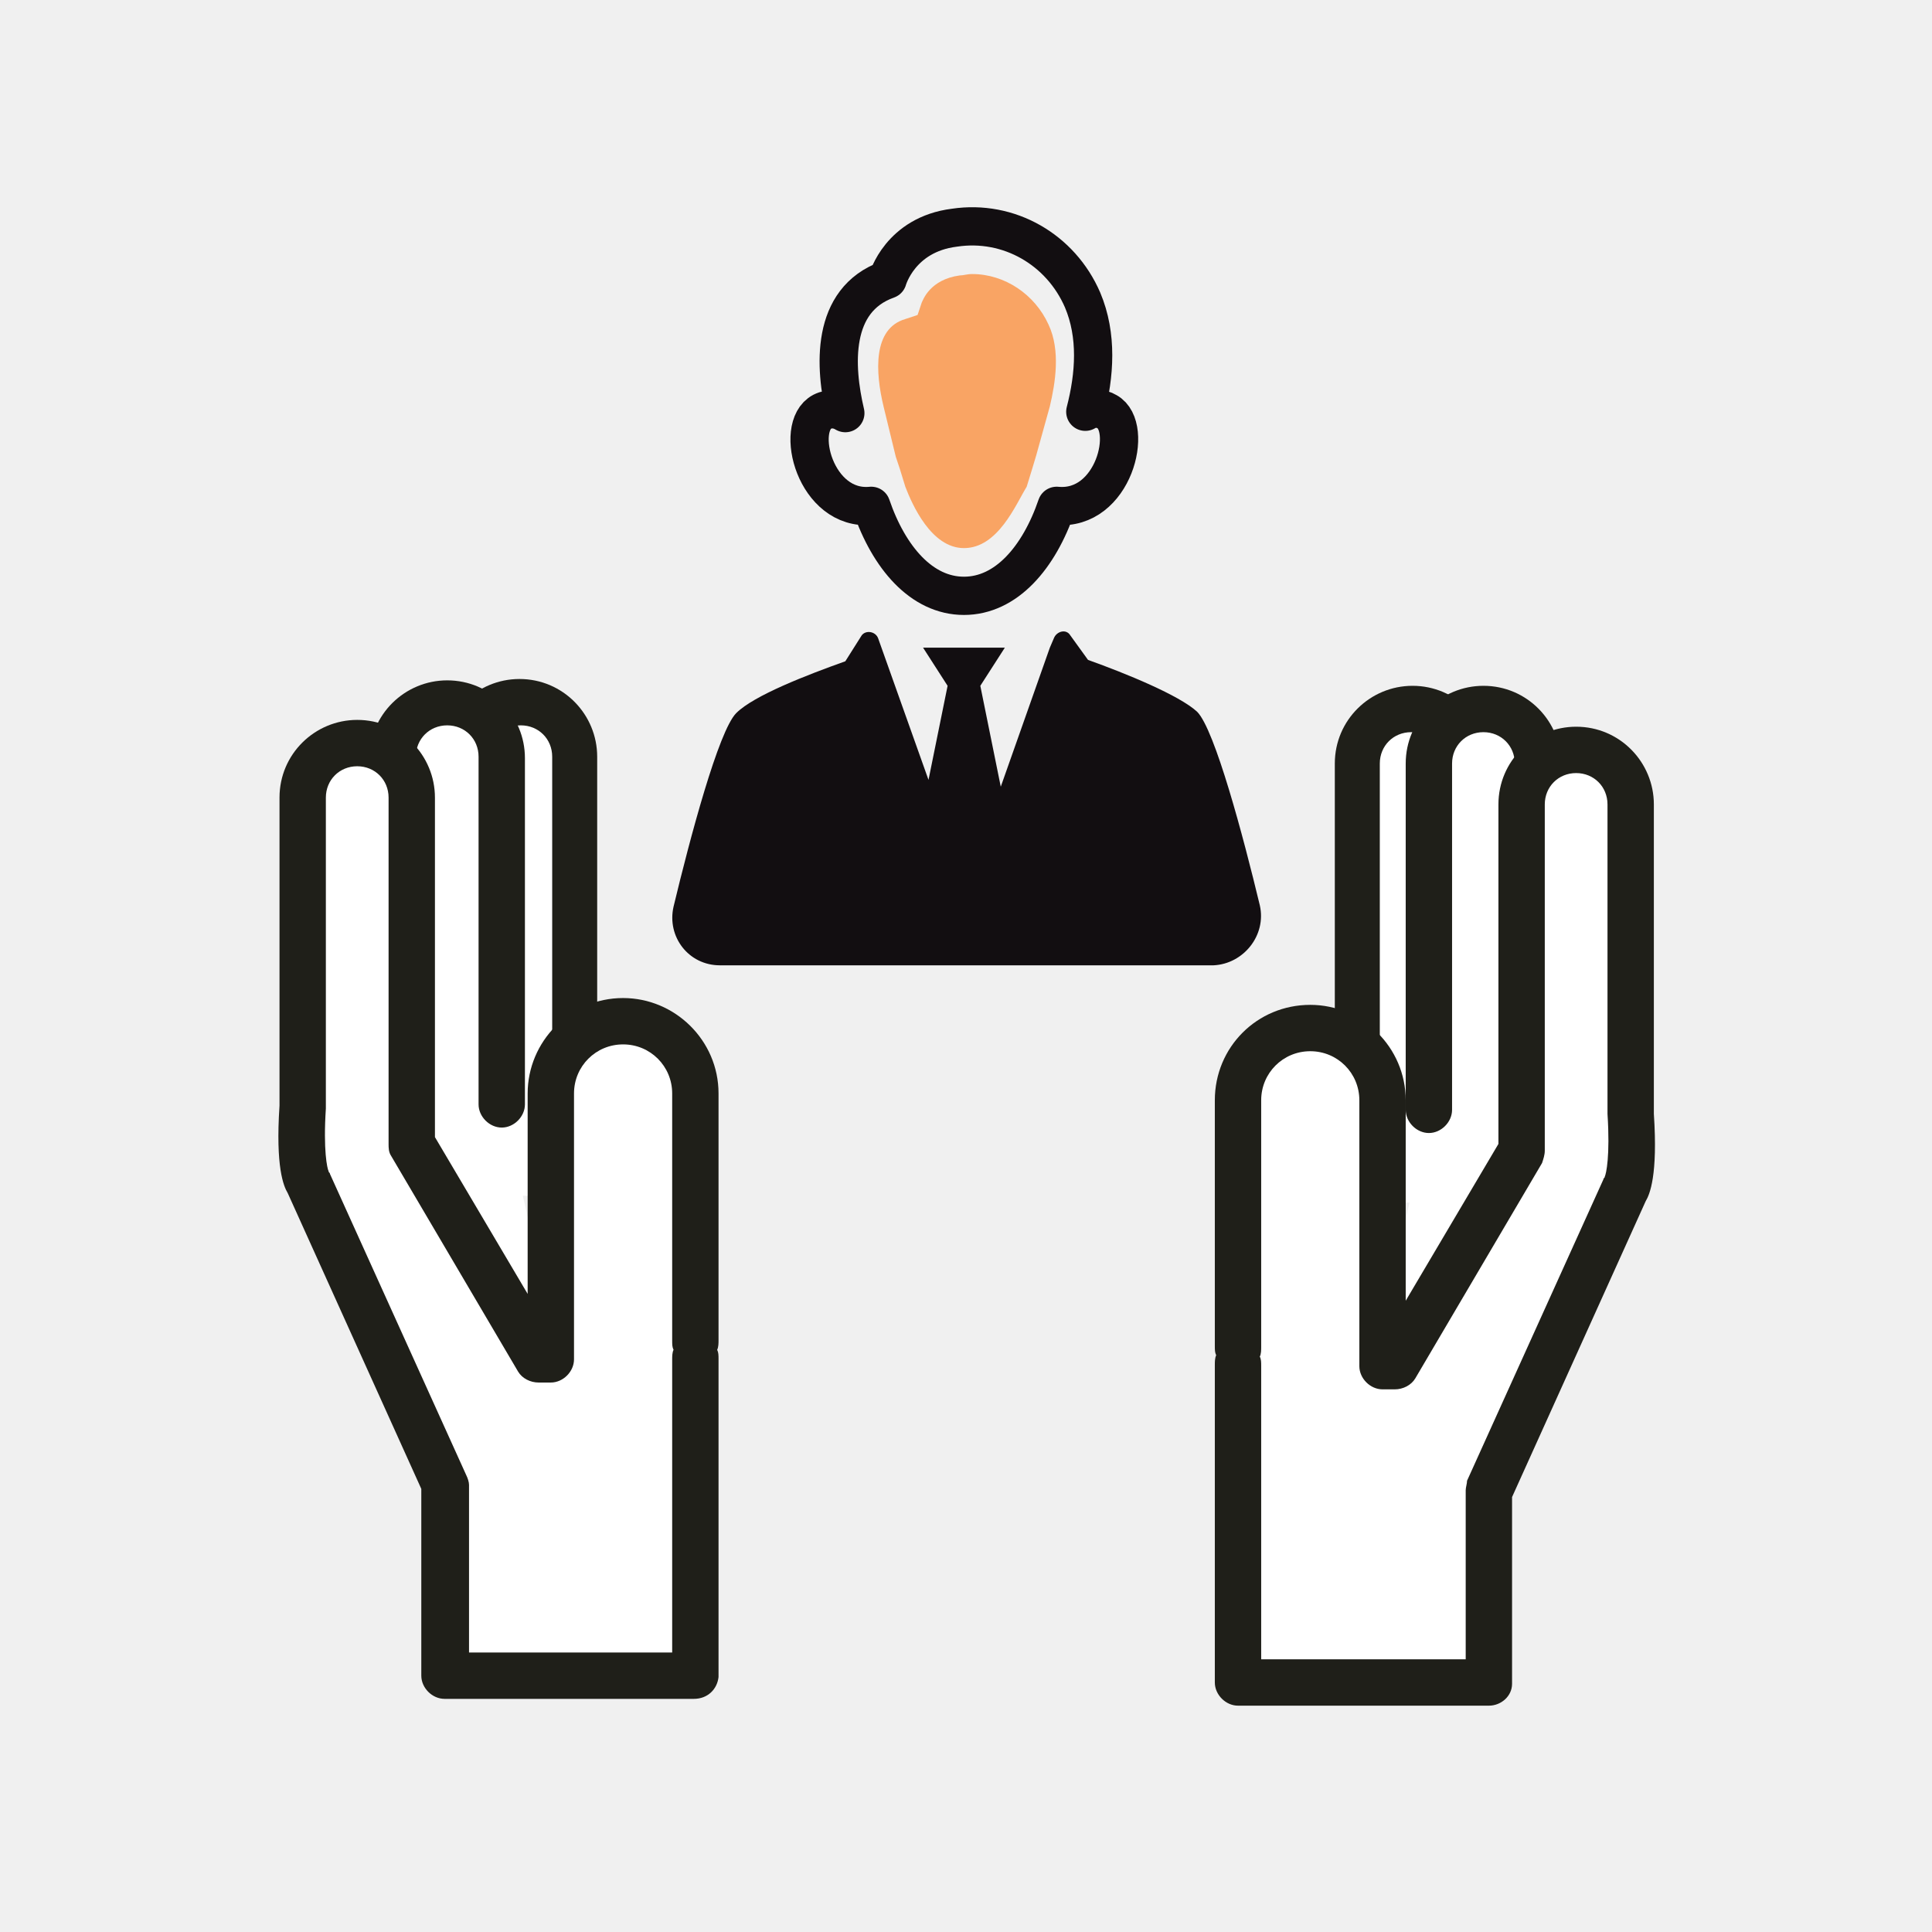
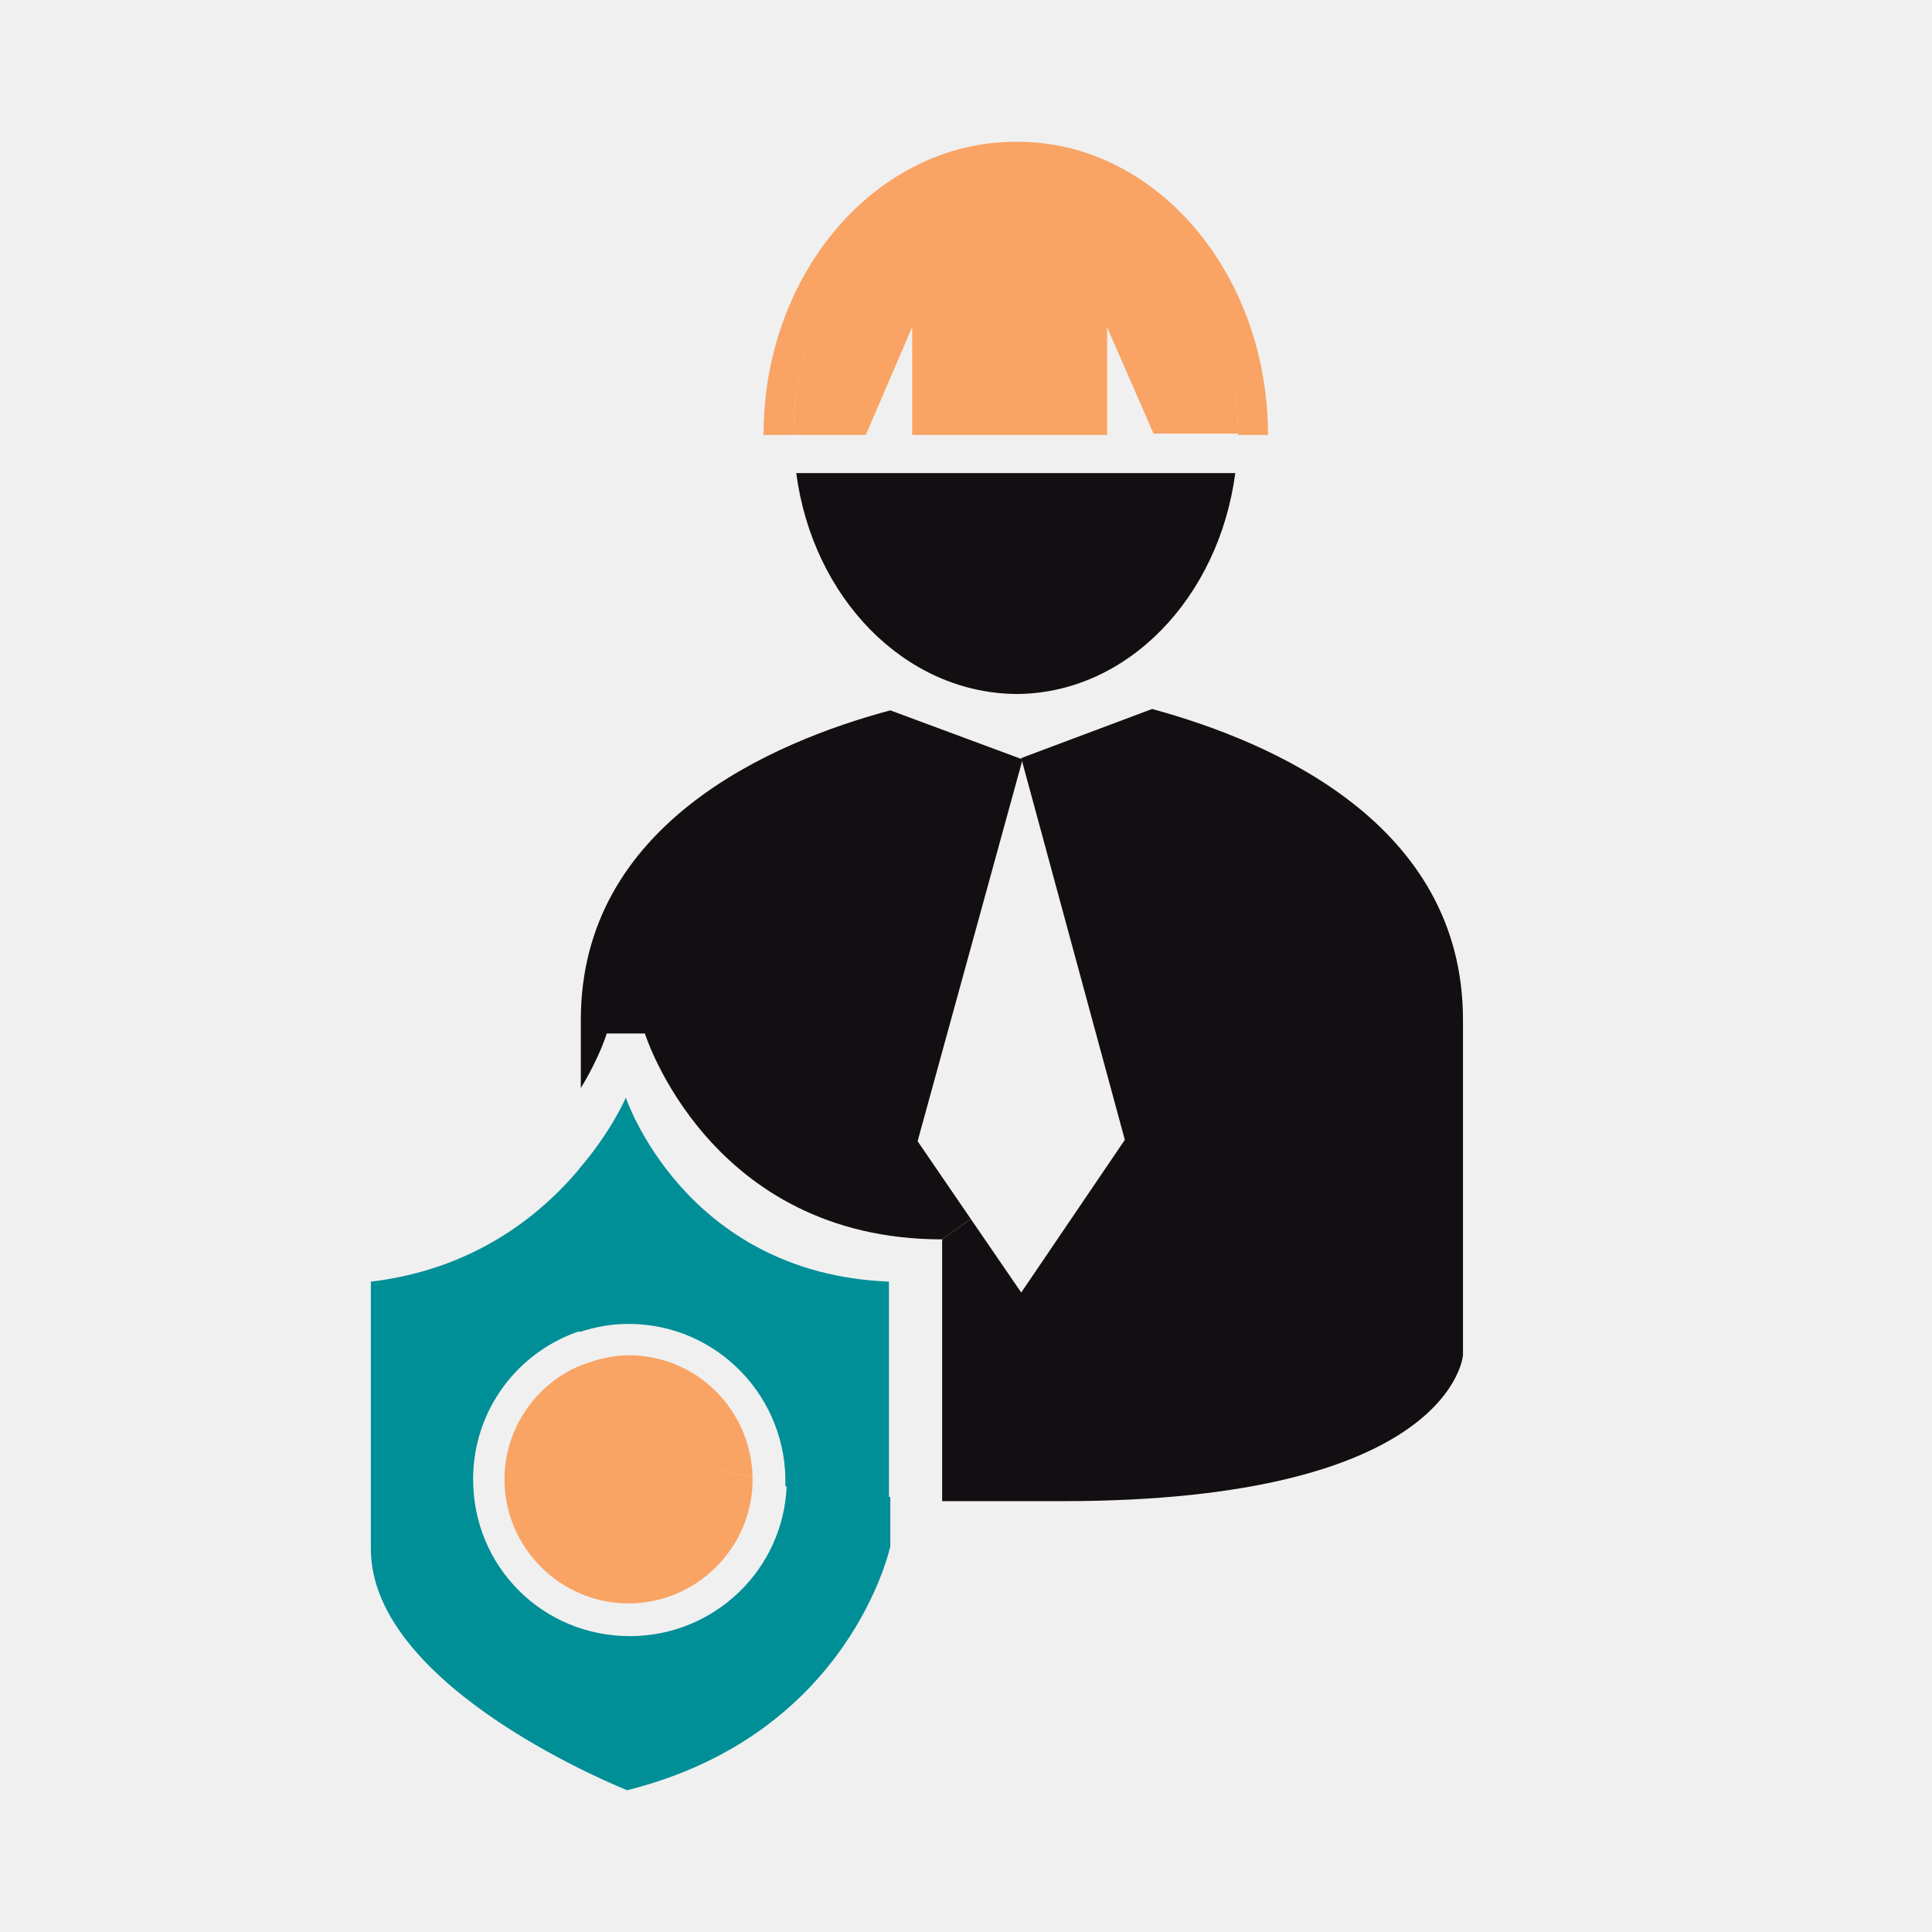
<svg xmlns="http://www.w3.org/2000/svg" version="1.1" id="Layer_1" x="0px" y="0px" viewBox="0 0 141.7 141.7" style="enable-background:new 0 0 141.7 141.7;" xml:space="preserve">
  <style type="text/css">
- 	.st0{fill:#FFFFFF;stroke:#1F1F19;stroke-width:3.4;stroke-linecap:round;stroke-linejoin:round;stroke-miterlimit:10;}
- 	.st1{fill:#FFFFFF;}
- 	.st2{fill:#1F1F19;}
- 	.st3{fill:none;stroke:#120E11;stroke-width:2.806;stroke-linecap:round;stroke-linejoin:round;stroke-miterlimit:10;}
- 	.st4{fill:#F9A464;}
- 	.st5{fill:#120E11;}
+ 	.st0{fill:#120E11;}
+ 	.st1{fill:#008F97;}
+ 	.st2{fill:#F9A464;}
</style>
-   <g>
-     <g>
-       <path class="st0" d="M81.4,113.3" />
-     </g>
+   <g id="XMLID_60_">
    <g>
      <g>
-         <path class="st1" d="M105.3,88.2l1.9-3.9c0.6-1,0.7-2.1,0.4-3.1V56c0-2.2-1.8-4-4-4s-4,1.8-4,4v25.4l-4.1,6.8" />
-         <path class="st2" d="M105.3,89.9c-0.3,0-0.5-0.1-0.8-0.2c-0.8-0.4-1.2-1.4-0.8-2.3l1.9-3.9c0,0,0-0.1,0.1-0.1     c0.3-0.5,0.4-1.2,0.2-1.8c0-0.1-0.1-0.3-0.1-0.4V56c0-1.3-1-2.3-2.3-2.3s-2.3,1-2.3,2.3v25.4c0,0.3-0.1,0.6-0.2,0.9l-4.1,6.8     c-0.5,0.8-1.5,1.1-2.3,0.6s-1.1-1.5-0.6-2.3l3.9-6.4V56c0-3.2,2.6-5.7,5.7-5.7c3.2,0,5.7,2.6,5.7,5.7v25c0.3,1.4,0.1,2.8-0.6,4.1     l-1.9,3.8C106.5,89.5,105.9,89.9,105.3,89.9z" />
+         <path class="st0" d="M107.3,74.8c0,20.9,0,24.6,0,24.6s-0.8,10.7-29.4,10.7H72c-1,0-2,0-2.9,0V90.9l2.1-1.5l3.7,5.4l7.6-11.2     l-7.6-28v0l9.6-3.6h0C93.3,54.4,107.3,60.4,107.3,74.8z" />
      </g>
      <g>
-         <path class="st1" d="M99.2,106.9l13.3-22.6c0.6-1,0.7-2.1,0.4-3.1V56c0-2.2-1.8-4-4-4s-4,1.8-4,4v25.4" />
-         <path class="st2" d="M99.2,108.5c-0.3,0-0.6-0.1-0.9-0.2c-0.8-0.5-1.1-1.5-0.6-2.3L111,83.4c0.3-0.5,0.4-1.2,0.2-1.8     c0-0.1-0.1-0.3-0.1-0.4V56c0-1.3-1-2.3-2.3-2.3s-2.3,1-2.3,2.3v25.4c0,0.9-0.8,1.7-1.7,1.7c-0.9,0-1.7-0.8-1.7-1.7V56     c0-3.2,2.6-5.7,5.7-5.7c3.2,0,5.7,2.6,5.7,5.7v25c0.3,1.4,0.1,2.9-0.7,4.1l-13.3,22.6C100.3,108.3,99.7,108.5,99.2,108.5z" />
+         <path class="st0" d="M75,55.7L75,55.7l-7.7,28l3.9,5.7l-2.1,1.5c-17.1,0-21.8-15.1-21.8-15.1h-2.8c0,0-0.5,1.7-1.9,4     c0-1.5,0-3.2,0-5c0-14.4,14.1-20.4,22.7-22.7L75,55.7z" />
      </g>
      <g>
-         <path class="st1" d="M90.8,100.1v23.3h18.4v-14.1l10-22.1c0.6-1,0.6-3.6,0.4-5.6V59c0-2.2-1.8-4-4-4s-4,1.8-4,4v25.4l-9.3,15.8     h-0.9V80.7c0-2.9-2.4-5.3-5.3-5.3s-5.3,2.4-5.3,5.3v18.1" />
-         <path class="st2" d="M109.2,125.1H90.8c-0.9,0-1.7-0.8-1.7-1.7v-23.3c0-0.2,0-0.5,0.1-0.7c-0.1-0.2-0.1-0.4-0.1-0.7v-18     c0-3.9,3.1-7,7-7c3.8,0,7,3.1,7,7v14.7l6.8-11.5V59c0-3.2,2.6-5.7,5.7-5.7c3.2,0,5.7,2.6,5.7,5.7v22.7c0.3,4.5-0.3,5.9-0.6,6.4     l-9.8,21.7v13.7C110.9,124.4,110.1,125.1,109.2,125.1z M92.5,121.7h15v-12.4c0-0.2,0.1-0.5,0.1-0.7l10-22.1     c0-0.1,0.1-0.1,0.1-0.2c0.1-0.2,0.4-1.5,0.2-4.6v-0.1V59c0-1.3-1-2.3-2.3-2.3s-2.3,1-2.3,2.3v25.4c0,0.3-0.1,0.6-0.2,0.9     l-9.3,15.8c-0.3,0.5-0.9,0.8-1.5,0.8h-0.9c-0.9,0-1.7-0.8-1.7-1.7V80.7c0-2-1.6-3.6-3.6-3.6s-3.6,1.6-3.6,3.6v18.1     c0,0.2,0,0.5-0.1,0.7c0.1,0.2,0.1,0.4,0.1,0.7C92.5,100.2,92.5,121.7,92.5,121.7z" />
-       </g>
-     </g>
-     <g>
-       <path class="st0" d="M44.6,113.8" />
-     </g>
-     <g>
-       <g>
-         <path class="st1" d="M36.5,87.7l-1.9-3.9c-0.6-1-0.7-2.1-0.4-3.1V55.5c0-2.2,1.8-4,4-4s4,1.8,4,4v25.4l4.1,6.8" />
-         <path class="st2" d="M36.5,89.4c-0.6,0-1.2-0.4-1.5-0.9l-2-3.9c-0.7-1.2-0.9-2.7-0.6-4.1v-25c0-3.2,2.6-5.7,5.7-5.7     c3.2,0,5.7,2.6,5.7,5.7v24.9l3.9,6.4c0.5,0.8,0.2,1.8-0.6,2.3s-1.8,0.2-2.3-0.6l-4.1-6.8c-0.2-0.3-0.2-0.6-0.2-0.9V55.5     c0-1.3-1-2.3-2.3-2.3s-2.3,1-2.3,2.3v25.2c0,0.1,0,0.3-0.1,0.4c-0.2,0.6-0.1,1.2,0.2,1.8c0,0,0,0.1,0.1,0.1l1.9,3.9     c0.4,0.8,0.1,1.9-0.8,2.3C37,89.3,36.7,89.4,36.5,89.4z" />
+         <path class="st1" d="M42.6,85.6c0,6.6,0,10.1,0,12c-4.6,1.5-7.9,5.8-7.9,10.9c0,6.4,5.1,11.5,11.5,11.5c6.2,0,11.3-4.9,11.5-11.1     c2.2,0.4,4.7,0.7,7.6,0.9v3.6c0,0-2.9,13.8-19.3,17.9c0,0-18.8-7.4-18.8-17.7V94C34.8,93.1,39.7,89.1,42.6,85.6z" />
      </g>
      <g>
-         <path class="st1" d="M42.6,106.4L29.2,83.8c-0.6-1-0.7-2.1-0.4-3.1V55.5c0-2.2,1.8-4,4-4s4,1.8,4,4v25.4" />
-         <path class="st2" d="M42.6,108.1c-0.6,0-1.1-0.3-1.5-0.8L27.8,84.7c-0.7-1.3-1-2.7-0.7-4.1v-25c0-3.2,2.6-5.7,5.7-5.7     c3.2,0,5.7,2.6,5.7,5.7V81c0,0.9-0.8,1.7-1.7,1.7s-1.7-0.8-1.7-1.7V55.5c0-1.3-1-2.3-2.3-2.3s-2.3,1-2.3,2.3v25.2     c0,0.1,0,0.3-0.1,0.4c-0.2,0.6-0.1,1.2,0.2,1.8L44,105.5c0.5,0.8,0.2,1.9-0.6,2.3C43.2,108,42.9,108.1,42.6,108.1z" />
+         <path class="st2" d="M55.2,108.4c0,0,0,0.1,0,0.1c0,5-4.1,9.1-9.1,9.1c-5,0-9.1-4.1-9.1-9.1c0-3.8,2.4-7.1,5.7-8.4     C43.3,101.8,45.6,106,55.2,108.4z" />
      </g>
      <g>
-         <path class="st1" d="M50.9,99.7V123H32.6v-14.1l-10-22.1c-0.6-1-0.6-3.6-0.4-5.6V58.5c0-2.2,1.8-4,4-4s4,1.8,4,4v25.4l9.3,15.8     h0.9V80.2c0-2.9,2.4-5.3,5.3-5.3c2.9,0,5.3,2.4,5.3,5.3v18.1" />
-         <path class="st2" d="M50.9,124.6H32.6c-0.9,0-1.7-0.8-1.7-1.7v-13.7l-9.8-21.7c-0.3-0.5-0.9-1.9-0.6-6.4V58.5     c0-3.2,2.6-5.7,5.7-5.7c3.2,0,5.7,2.6,5.7,5.7v24.9l6.8,11.5V80.2c0-3.8,3.1-7,7-7c3.8,0,7,3.1,7,7v18.1c0,0.2,0,0.5-0.1,0.7     c0.1,0.2,0.1,0.4,0.1,0.7V123C52.6,123.9,51.9,124.6,50.9,124.6z M34.3,121.2h15V99.7c0-0.2,0-0.5,0.1-0.7     c-0.1-0.2-0.1-0.4-0.1-0.7V80.2c0-2-1.6-3.6-3.6-3.6s-3.6,1.6-3.6,3.6v19.5c0,0.9-0.8,1.7-1.7,1.7h-0.9c-0.6,0-1.2-0.3-1.5-0.8     l-9.3-15.8c-0.2-0.3-0.2-0.6-0.2-0.9V58.5c0-1.3-1-2.3-2.3-2.3s-2.3,1-2.3,2.3v22.7v0.1c-0.2,3.1,0.1,4.4,0.2,4.6     c0,0.1,0.1,0.1,0.1,0.2l10,22.1c0.1,0.2,0.2,0.5,0.2,0.7v12.3H34.3z" />
+         <path class="st2" d="M46.1,99.4c5,0,9,4,9.1,9c-9.7-2.4-12-6.7-12.5-8.3C43.8,99.7,44.9,99.4,46.1,99.4z" />
+       </g>
+       <g>
+         <path class="st1" d="M45.9,80.5c0,0,4.3,12.9,19.3,13.5v15.9c-2.9-0.2-5.4-0.5-7.6-0.9c0,0,0,0,0,0c0.2-6.5-5-11.9-11.5-11.9     c-1.2,0-2.4,0.2-3.6,0.6v-12C44.9,82.9,45.9,80.5,45.9,80.5z" />
      </g>
    </g>
  </g>
-   <path class="st3" d="M63.9,37.1c1.3,3.8,3.7,6.6,6.8,6.6c3.1,0,5.5-2.8,6.8-6.6c4.2,0.4,5.7-5.8,3.7-6.9c-0.5-0.3-1.1-0.3-1.6,0  c0.7-2.7,0.9-5.6-0.2-8.2c-1.6-3.7-5.4-5.9-9.4-5.3c-4,0.5-4.9,3.8-4.9,3.8c-4.2,1.5-3.9,6.4-3.1,9.8c-0.5-0.3-1.1-0.4-1.7-0.1  C58.2,31.3,59.8,37.5,63.9,37.1z" />
-   <path class="st4" d="M70.7,40.2c-2.4,0-3.8-3.2-4.3-4.5L66,34.4l-0.3-0.9l-0.9-3.7c-0.6-2.5-0.8-5.7,1.6-6.4l0.9-0.3l0.3-0.9  c0.1-0.2,0.6-1.7,2.8-2c0.3,0,0.5-0.1,0.9-0.1c2.4,0,4.6,1.5,5.6,3.7c0.9,1.9,0.5,4.3,0.1,6l-1,3.6l-0.3,1l-0.4,1.3  C74.5,37,73.2,40.2,70.7,40.2z" />
-   <path class="st5" d="M92.4,66.4c-1.2-5-3.3-12.9-4.6-14.2c-1.3-1.2-5.2-2.8-8-3.8l-1.3-1.8c-0.3-0.5-1-0.3-1.2,0.2L77,47.5l0,0  l-3.6,10.2l-1.5-7.4l1.8-2.8h-3h-3l1.8,2.8l-1.4,6.9l-3.7-10.4c-0.2-0.5-0.9-0.6-1.2-0.2L62,48.5c-2.8,1-6.7,2.5-8,3.8  s-3.4,9.2-4.6,14.2c-0.5,2.2,1.1,4.3,3.4,4.3h18.1H89C91.2,70.7,92.9,68.6,92.4,66.4z" />
+   <g>
+     <path class="st0" d="M58.4,34.7h32.2c-1.2,9.1-7.9,16.2-16.1,16.2C66.3,50.8,59.6,43.8,58.4,34.7z" />
+   </g>
+   <g>
+     <path class="st2" d="M74.5,12.9c9,0,16.3,8.5,16.3,18.9h-6.2L81.2,24v7.9H66.9V24l-3.4,7.9h-5.3C58.2,21.4,65.5,12.9,74.5,12.9z" />
+   </g>
+   <g>
+     <path class="st2" d="M56,31.9c0-11.9,8.3-21.5,18.5-21.5C84.7,10.3,93,20,93,31.9h-2.2c0-10.5-7.3-18.9-16.3-18.9   s-16.3,8.5-16.3,18.9H56z" />
+   </g>
</svg>
